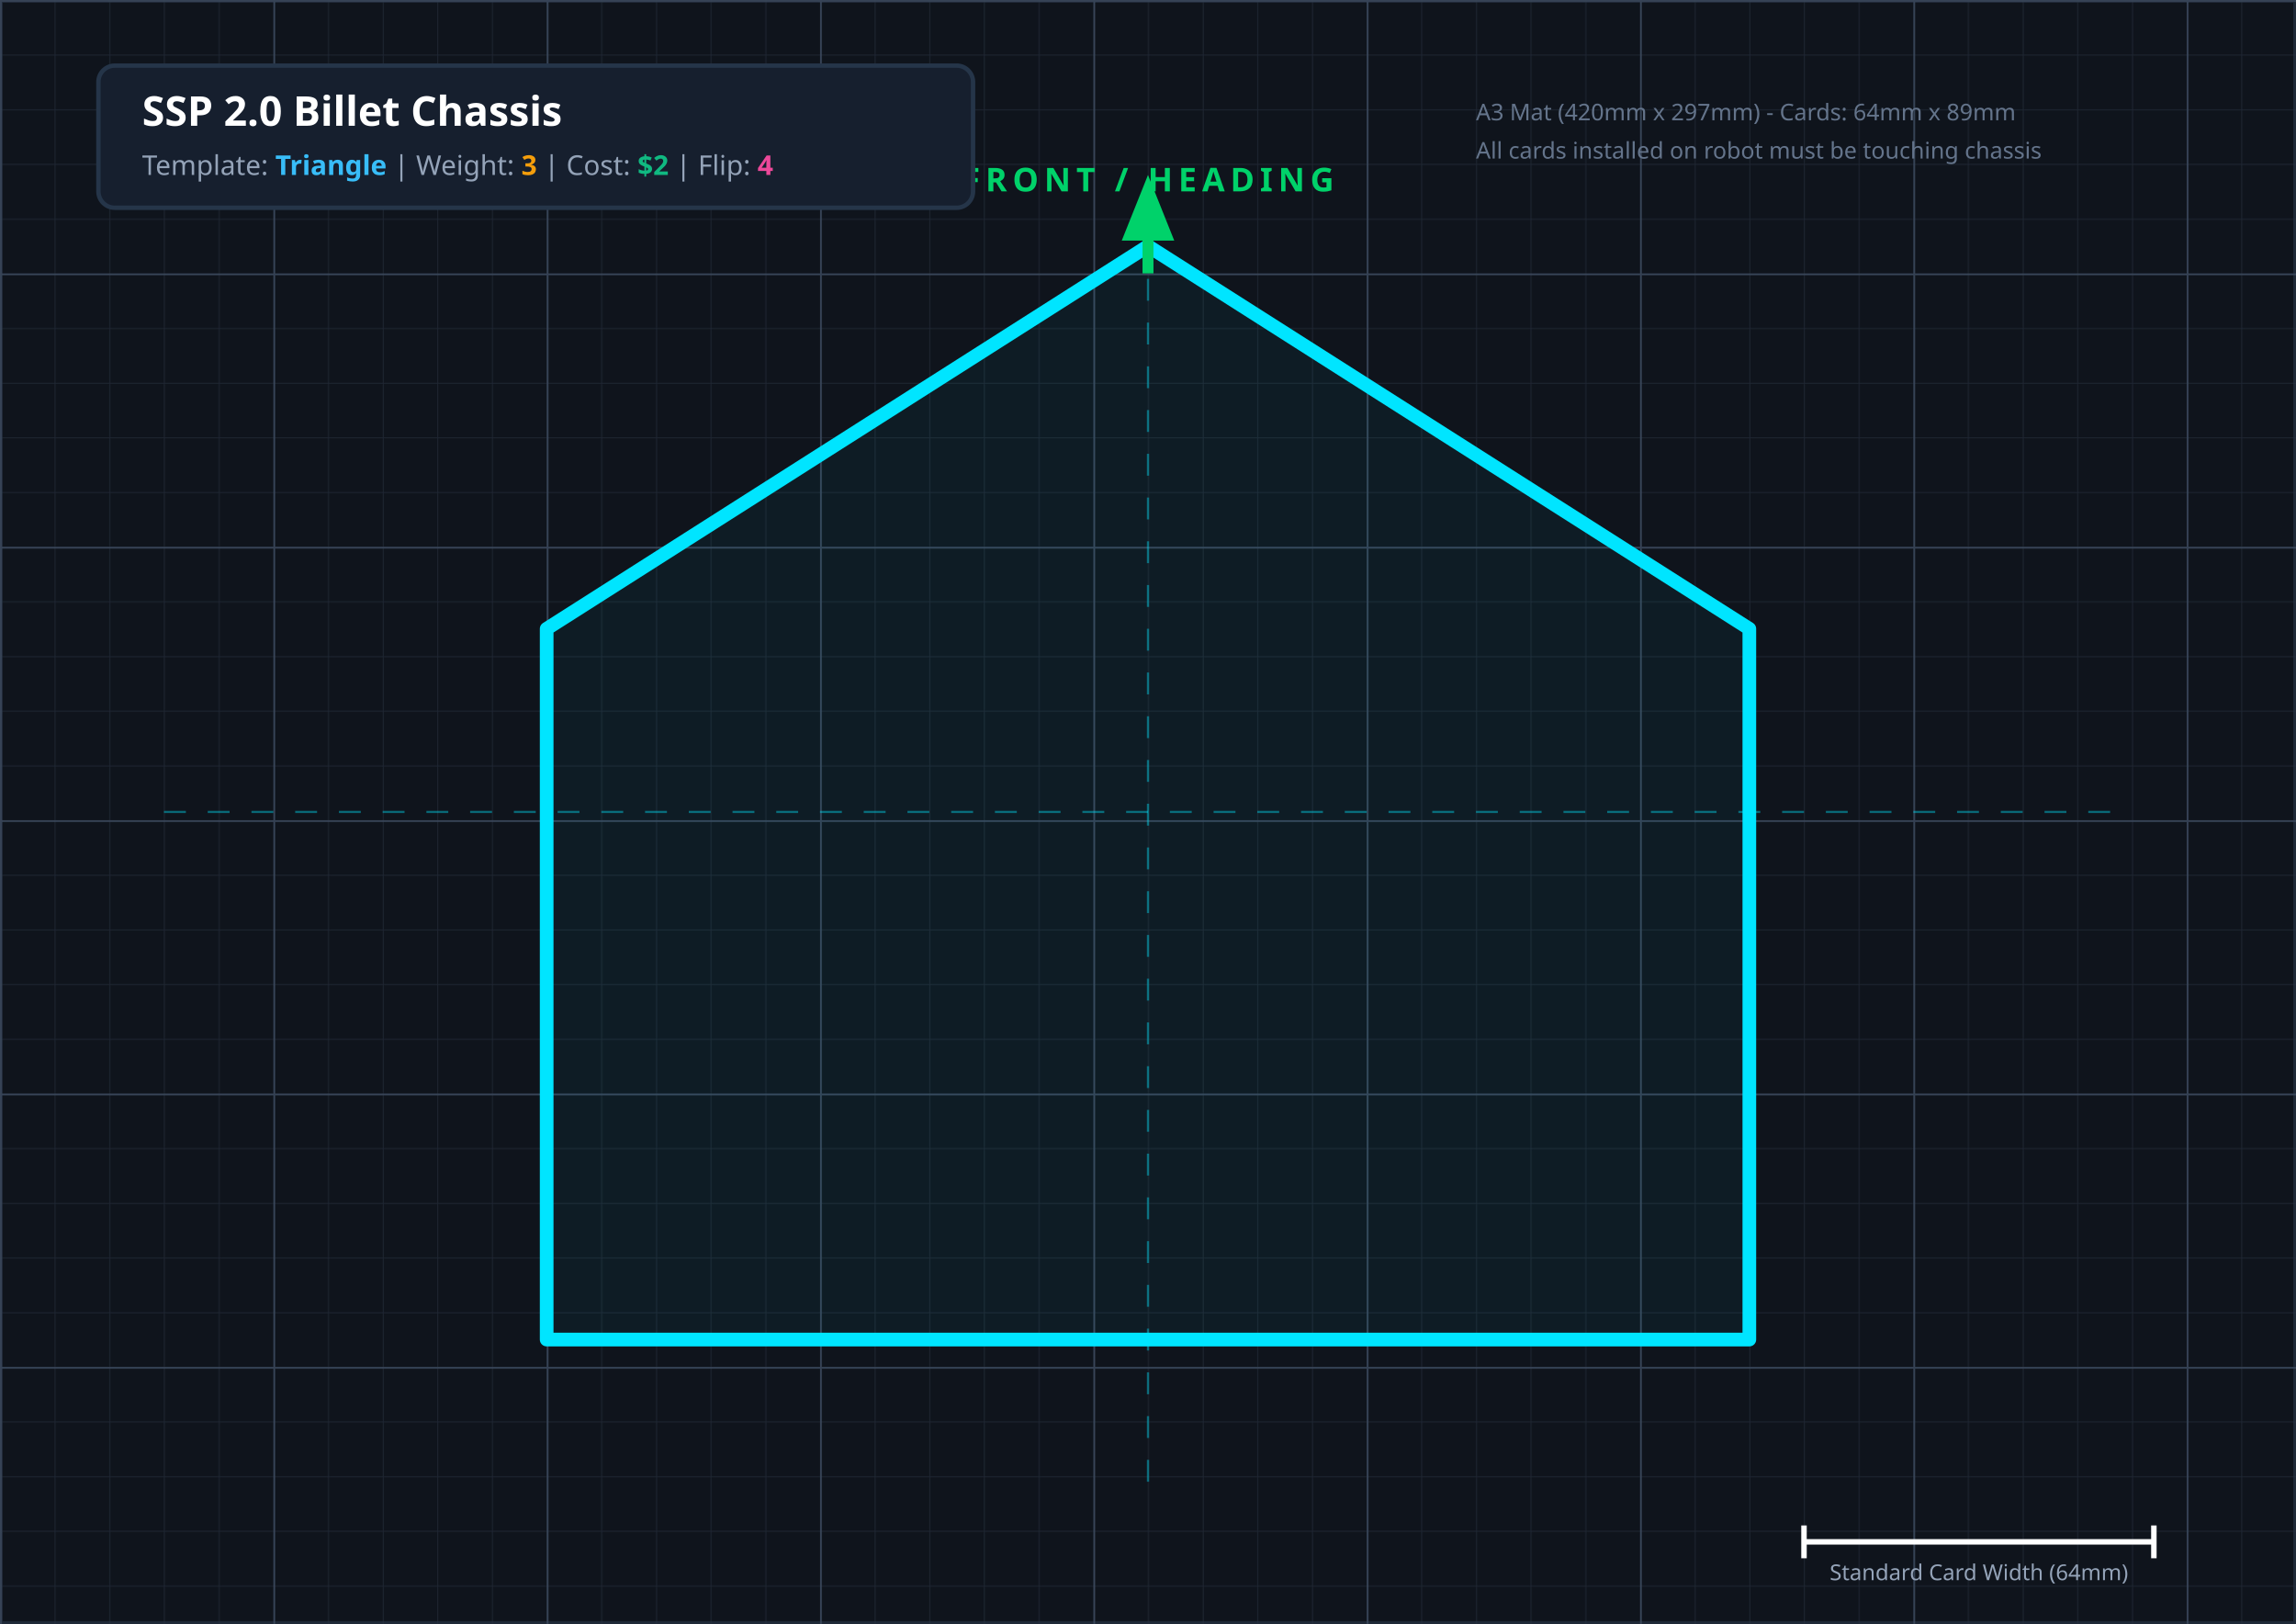
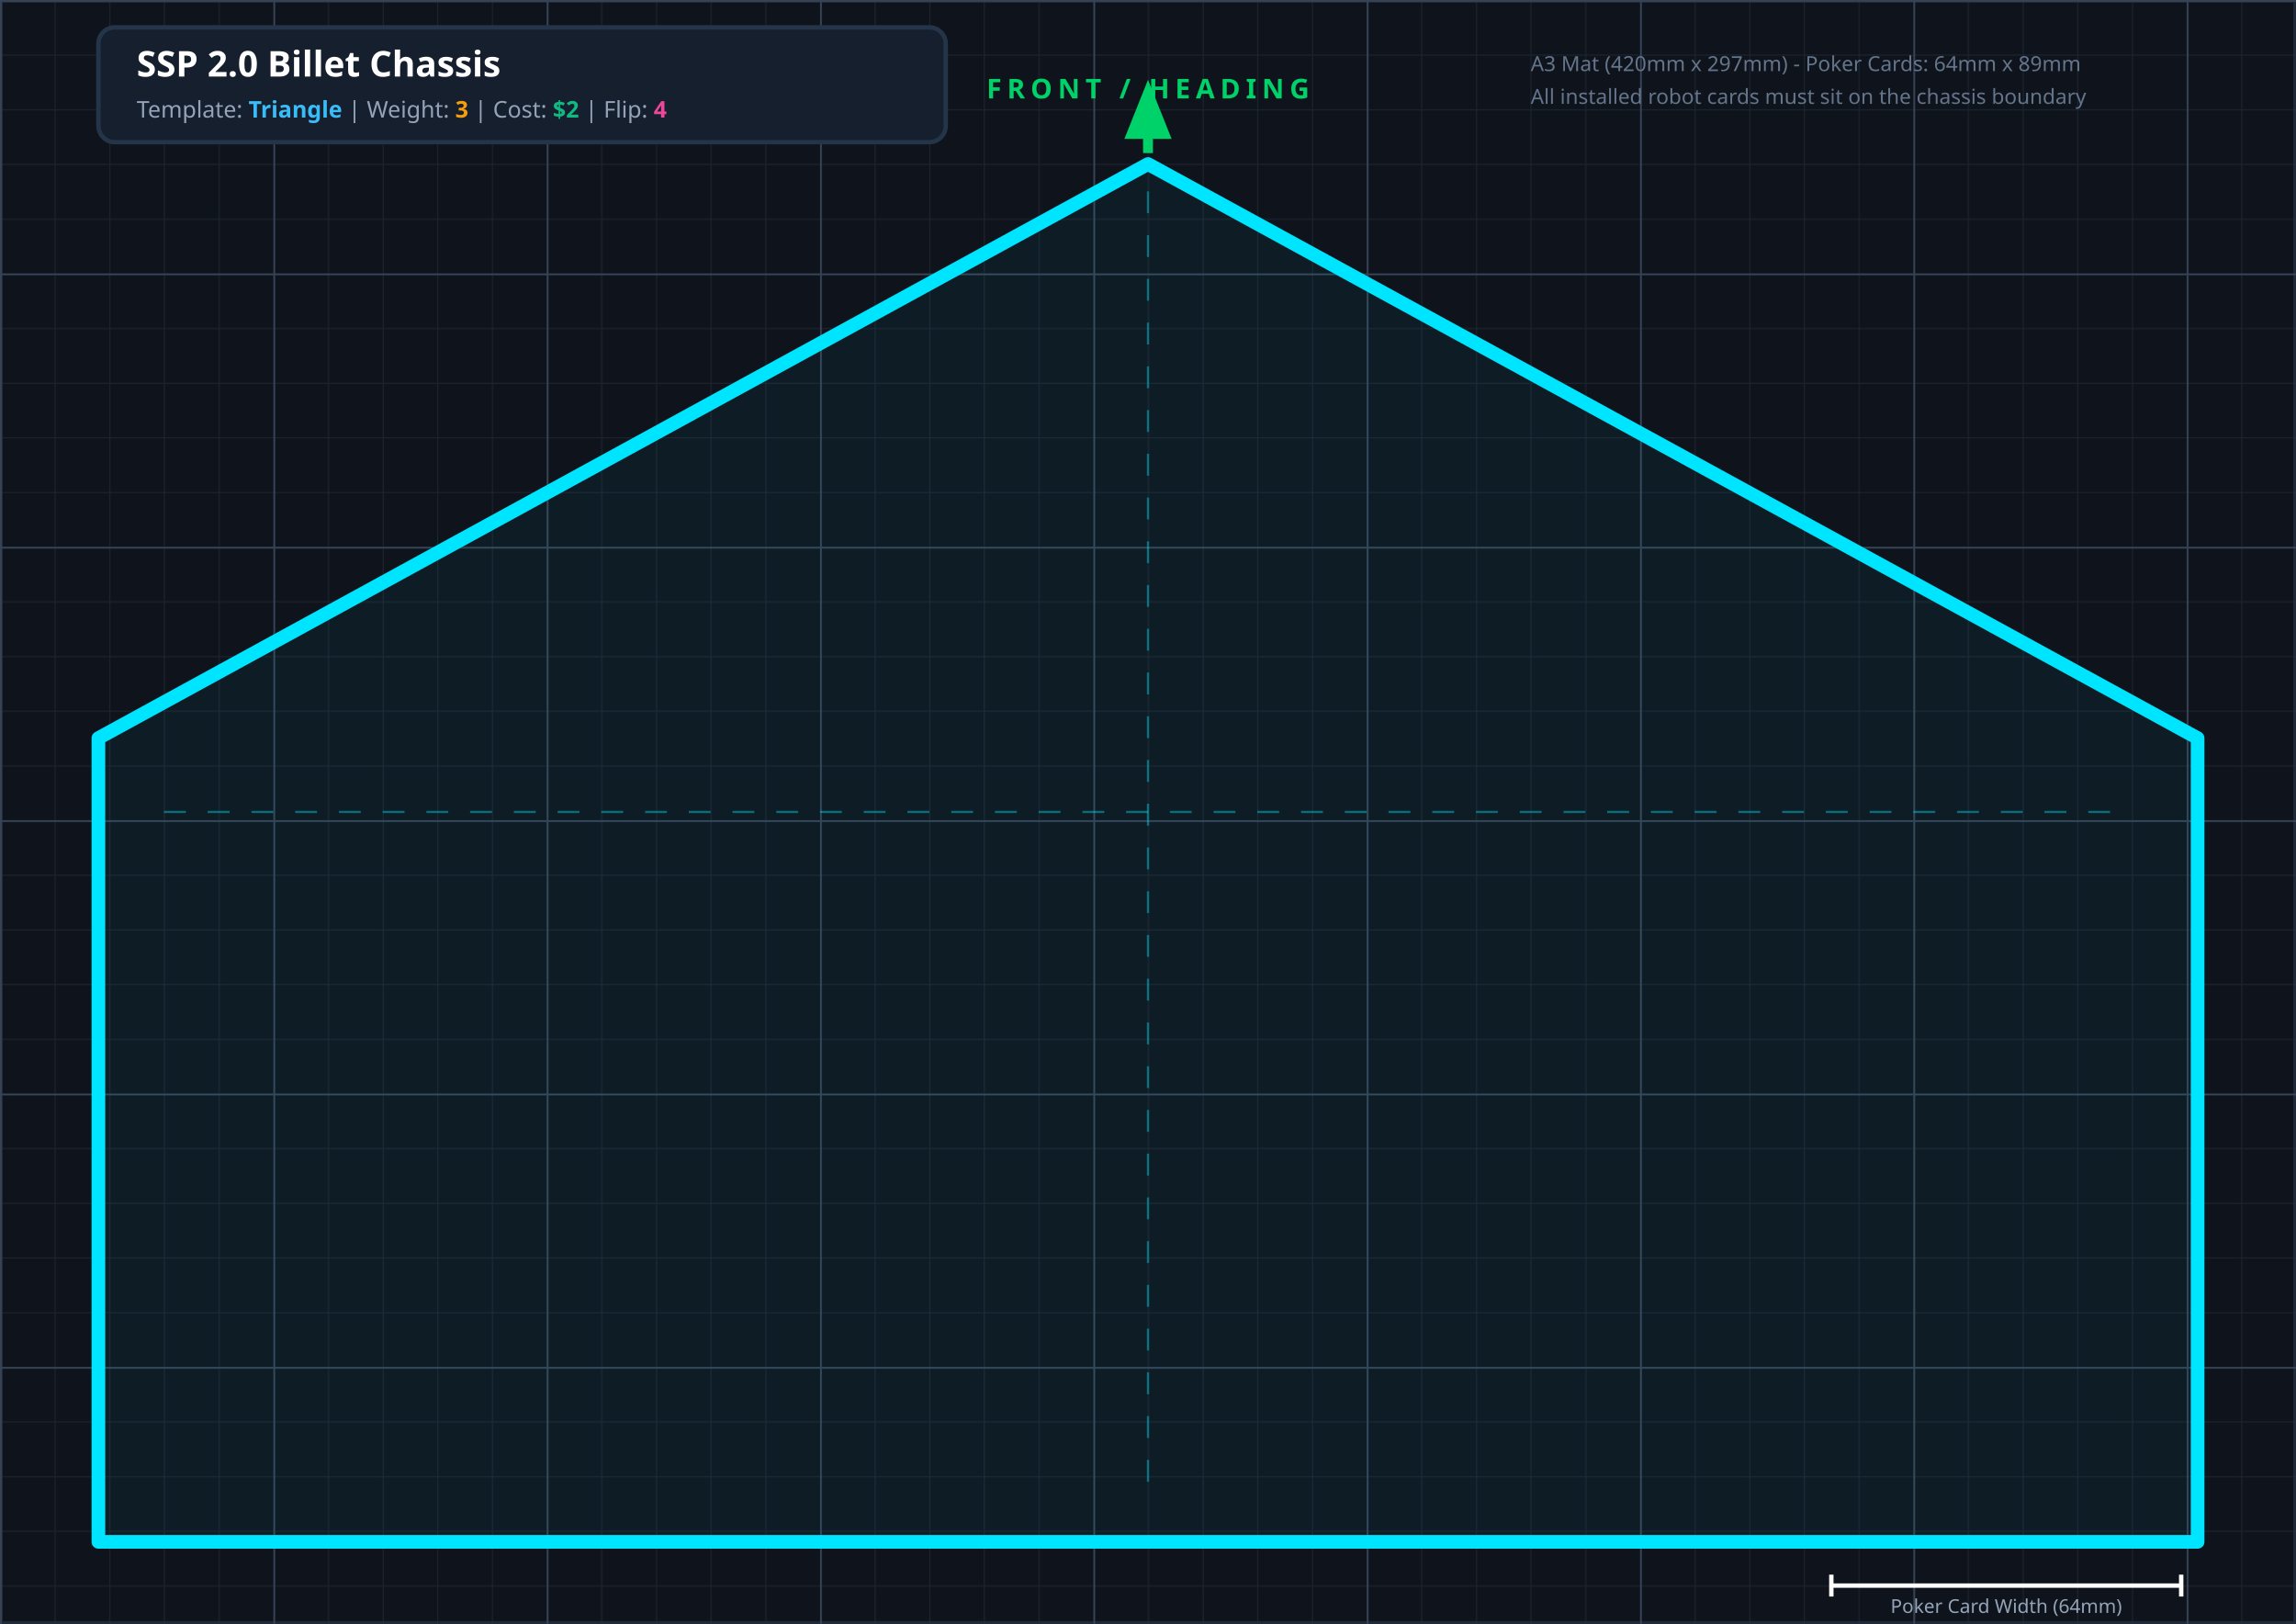
<svg xmlns="http://www.w3.org/2000/svg" viewBox="0 0 420.0 297.0" width="420.0mm" height="297.0mm" class="a3-sheet-svg">
  <defs>
    <pattern id="grid-10" width="10" height="10" patternUnits="userSpaceOnUse">
      <path d="M 10 0 L 0 0 0 10" fill="none" stroke="#2a3342" stroke-width="0.3" opacity="0.6" />
    </pattern>
    <pattern id="grid-50" width="50" height="50" patternUnits="userSpaceOnUse">
      <rect width="50" height="50" fill="url(#grid-10)" />
      <path d="M 50 0 L 0 0 0 50" fill="none" stroke="#3b485d" stroke-width="0.7" opacity="0.8" />
    </pattern>
    <marker id="arrow" viewBox="0 0 10 10" refX="5" refY="5" markerWidth="6" markerHeight="6" orient="auto-start-reverse">
      <path d="M 0 1 L 10 5 L 0 9 z" fill="#00d26a" />
    </marker>
  </defs>
  <rect x="0" y="0" width="420.0" height="297.0" fill="#0f141c" stroke="#1f2937" stroke-width="1" />
  <rect x="0" y="0" width="420.0" height="297.0" fill="url(#grid-50)" />
  <line x1="210.0" y1="35" x2="210.0" y2="272.0" stroke="#00e5ff" stroke-width="0.4" stroke-dasharray="4,4" opacity="0.4" />
  <line x1="30" y1="148.5" x2="390.0" y2="148.5" stroke="#00e5ff" stroke-width="0.4" stroke-dasharray="4,4" opacity="0.4" />
-   <polygon points="210.0,45.0 320.0,115.0 320.0,245.0 100.0,245.0 100.0,115.0" fill="rgba(0, 229, 255, 0.04)" stroke="#00e5ff" stroke-width="2.5" stroke-linejoin="round" class="chassis-boundary-shape" />
-   <g class="facing-indicator" transform="translate(210.0, 38)">
-     <line x1="0" y1="12" x2="0" y2="0" stroke="#00d26a" stroke-width="2" marker-end="url(#arrow)" />
-     <text x="0" y="-3" fill="#00d26a" font-family="sans-serif" font-size="6" font-weight="bold" text-anchor="middle" letter-spacing="1">FRONT / HEADING</text>
+   <polygon points="210.0,30.0 402.0,135.0 402.0,282.0 18.0,282.0 18.0,135.0" fill="rgba(0, 229, 255, 0.04)" stroke="#00e5ff" stroke-width="2.5" stroke-linejoin="round" class="chassis-boundary-shape" />
+   <g class="facing-indicator" transform="translate(210.0, 20)">
+     <line x1="0" y1="8" x2="0" y2="0" stroke="#00d26a" stroke-width="1.8" marker-end="url(#arrow)" />
+     <text x="0" y="-2" fill="#00d26a" font-family="sans-serif" font-size="5" font-weight="bold" text-anchor="middle" letter-spacing="1">FRONT / HEADING</text>
  </g>
-   <g class="sheet-title-banner" transform="translate(18, 12)">
-     <rect x="0" y="0" width="160" height="26" rx="3" fill="#161f2e" stroke="#253549" stroke-width="0.8" />
-     <text x="8" y="11" fill="#ffffff" font-family="sans-serif" font-size="7.5" font-weight="bold">SSP 2.0 Billet Chassis</text>
-     <text x="8" y="20" fill="#94a3b8" font-family="sans-serif" font-size="5">Template: <tspan fill="#38bdf8" font-weight="bold">Triangle</tspan> | Weight: <tspan fill="#f59e0b" font-weight="bold">3</tspan> | Cost: <tspan fill="#10b981" font-weight="bold">$2</tspan> | Flip: <tspan fill="#ec4899" font-weight="bold">4</tspan>
+   <g class="sheet-title-banner" transform="translate(18, 5)">
+     <rect x="0" y="0" width="155" height="21" rx="3" fill="#161f2e" stroke="#253549" stroke-width="0.8" />
+     <text x="7" y="9" fill="#ffffff" font-family="sans-serif" font-size="6.5" font-weight="bold">SSP 2.0 Billet Chassis</text>
+     <text x="7" y="16.5" fill="#94a3b8" font-family="sans-serif" font-size="4.2">Template: <tspan fill="#38bdf8" font-weight="bold">Triangle</tspan> | Weight: <tspan fill="#f59e0b" font-weight="bold">3</tspan> | Cost: <tspan fill="#10b981" font-weight="bold">$2</tspan> | Flip: <tspan fill="#ec4899" font-weight="bold">4</tspan>
    </text>
  </g>
-   <g class="sheet-rules-note" transform="translate(270.0, 14)">
-     <text x="0" y="8" fill="#64748b" font-family="sans-serif" font-size="4.2">A3 Mat (420mm x 297mm) - Cards: 64mm x 89mm</text>
-     <text x="0" y="15" fill="#64748b" font-family="sans-serif" font-size="4.2">All cards installed on robot must be touching chassis</text>
+   <g class="sheet-rules-note" transform="translate(280.0, 7)">
+     <text x="0" y="6" fill="#64748b" font-family="sans-serif" font-size="3.8">A3 Mat (420mm x 297mm) - Poker Cards: 64mm x 89mm</text>
+     <text x="0" y="12" fill="#64748b" font-family="sans-serif" font-size="3.8">All installed robot cards must sit on the chassis boundary</text>
  </g>
-   <g class="scale-bar" transform="translate(330.0, 282.0)">
-     <line x1="0" y1="0" x2="64" y2="0" stroke="#ffffff" stroke-width="1" />
-     <line x1="0" y1="-3" x2="0" y2="3" stroke="#ffffff" stroke-width="1" />
-     <line x1="64" y1="-3" x2="64" y2="3" stroke="#ffffff" stroke-width="1" />
-     <text x="32" y="7" fill="#94a3b8" font-family="sans-serif" font-size="4" text-anchor="middle">Standard Card Width (64mm)</text>
+   <g class="scale-bar" transform="translate(335.0, 290.0)">
+     <line x1="0" y1="0" x2="64" y2="0" stroke="#ffffff" stroke-width="0.8" />
+     <line x1="0" y1="-2" x2="0" y2="2" stroke="#ffffff" stroke-width="0.8" />
+     <line x1="64" y1="-2" x2="64" y2="2" stroke="#ffffff" stroke-width="0.8" />
+     <text x="32" y="5" fill="#94a3b8" font-family="sans-serif" font-size="3.5" text-anchor="middle">Poker Card Width (64mm)</text>
  </g>
</svg>
